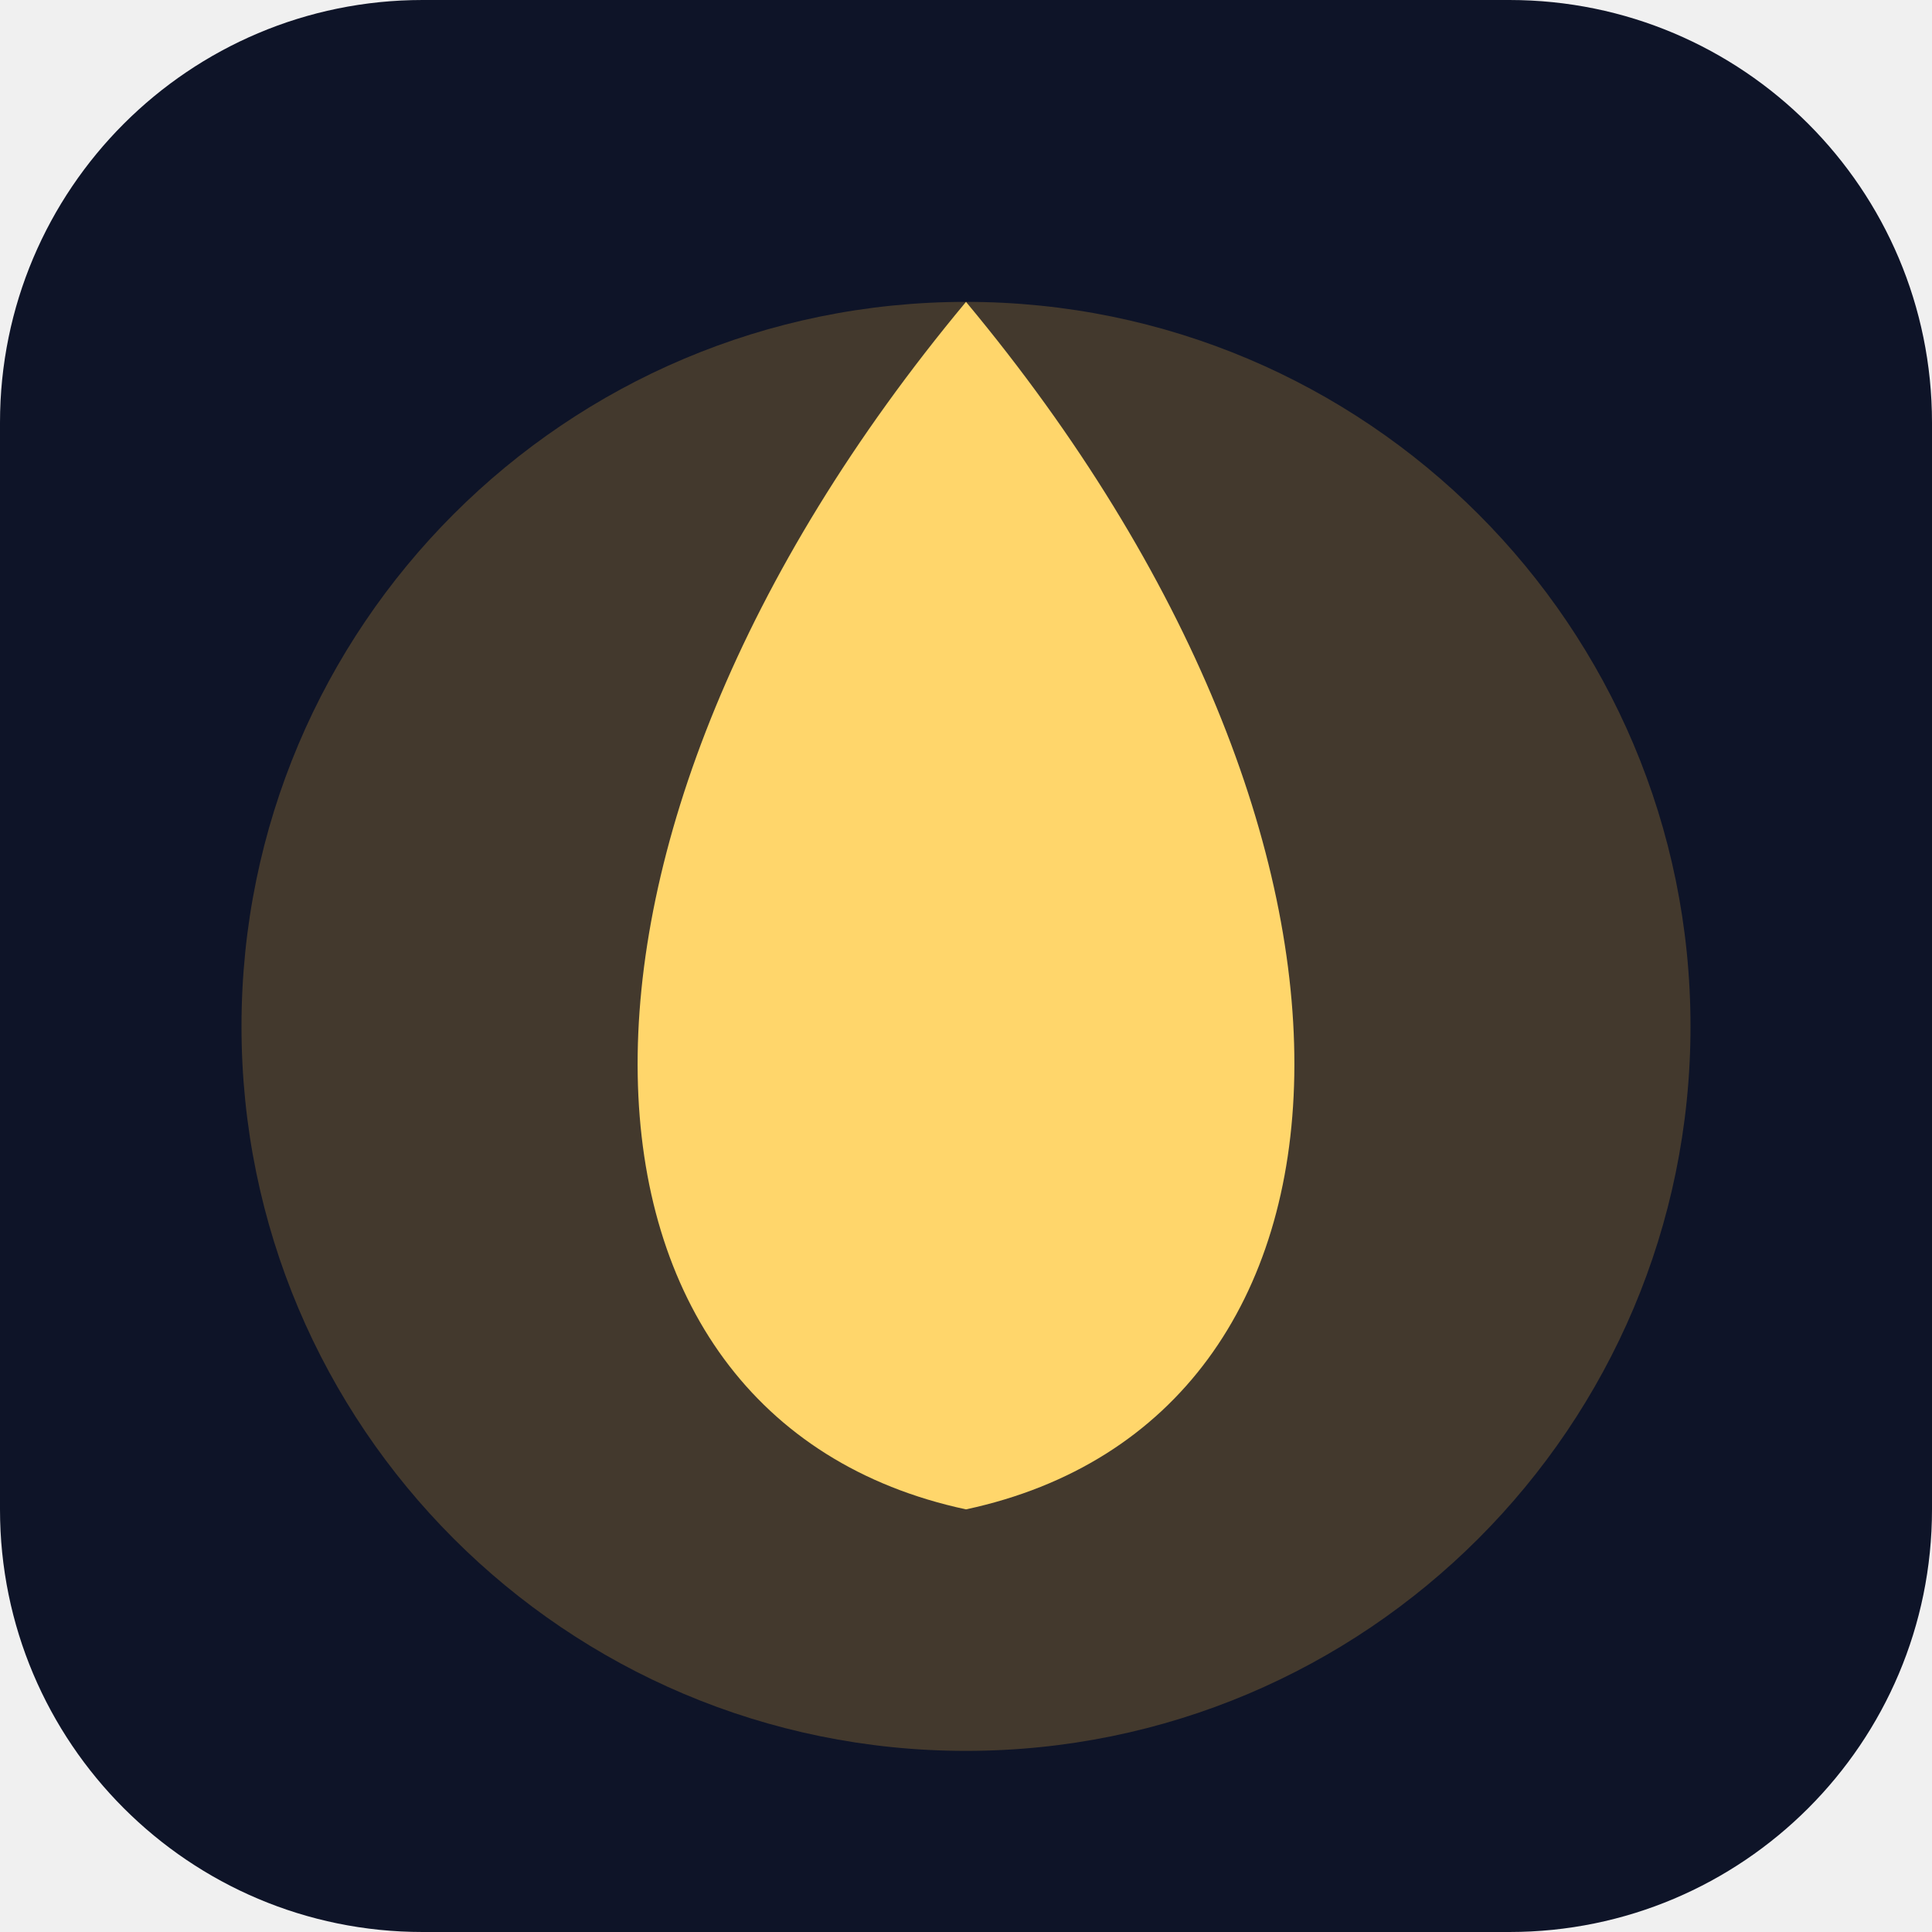
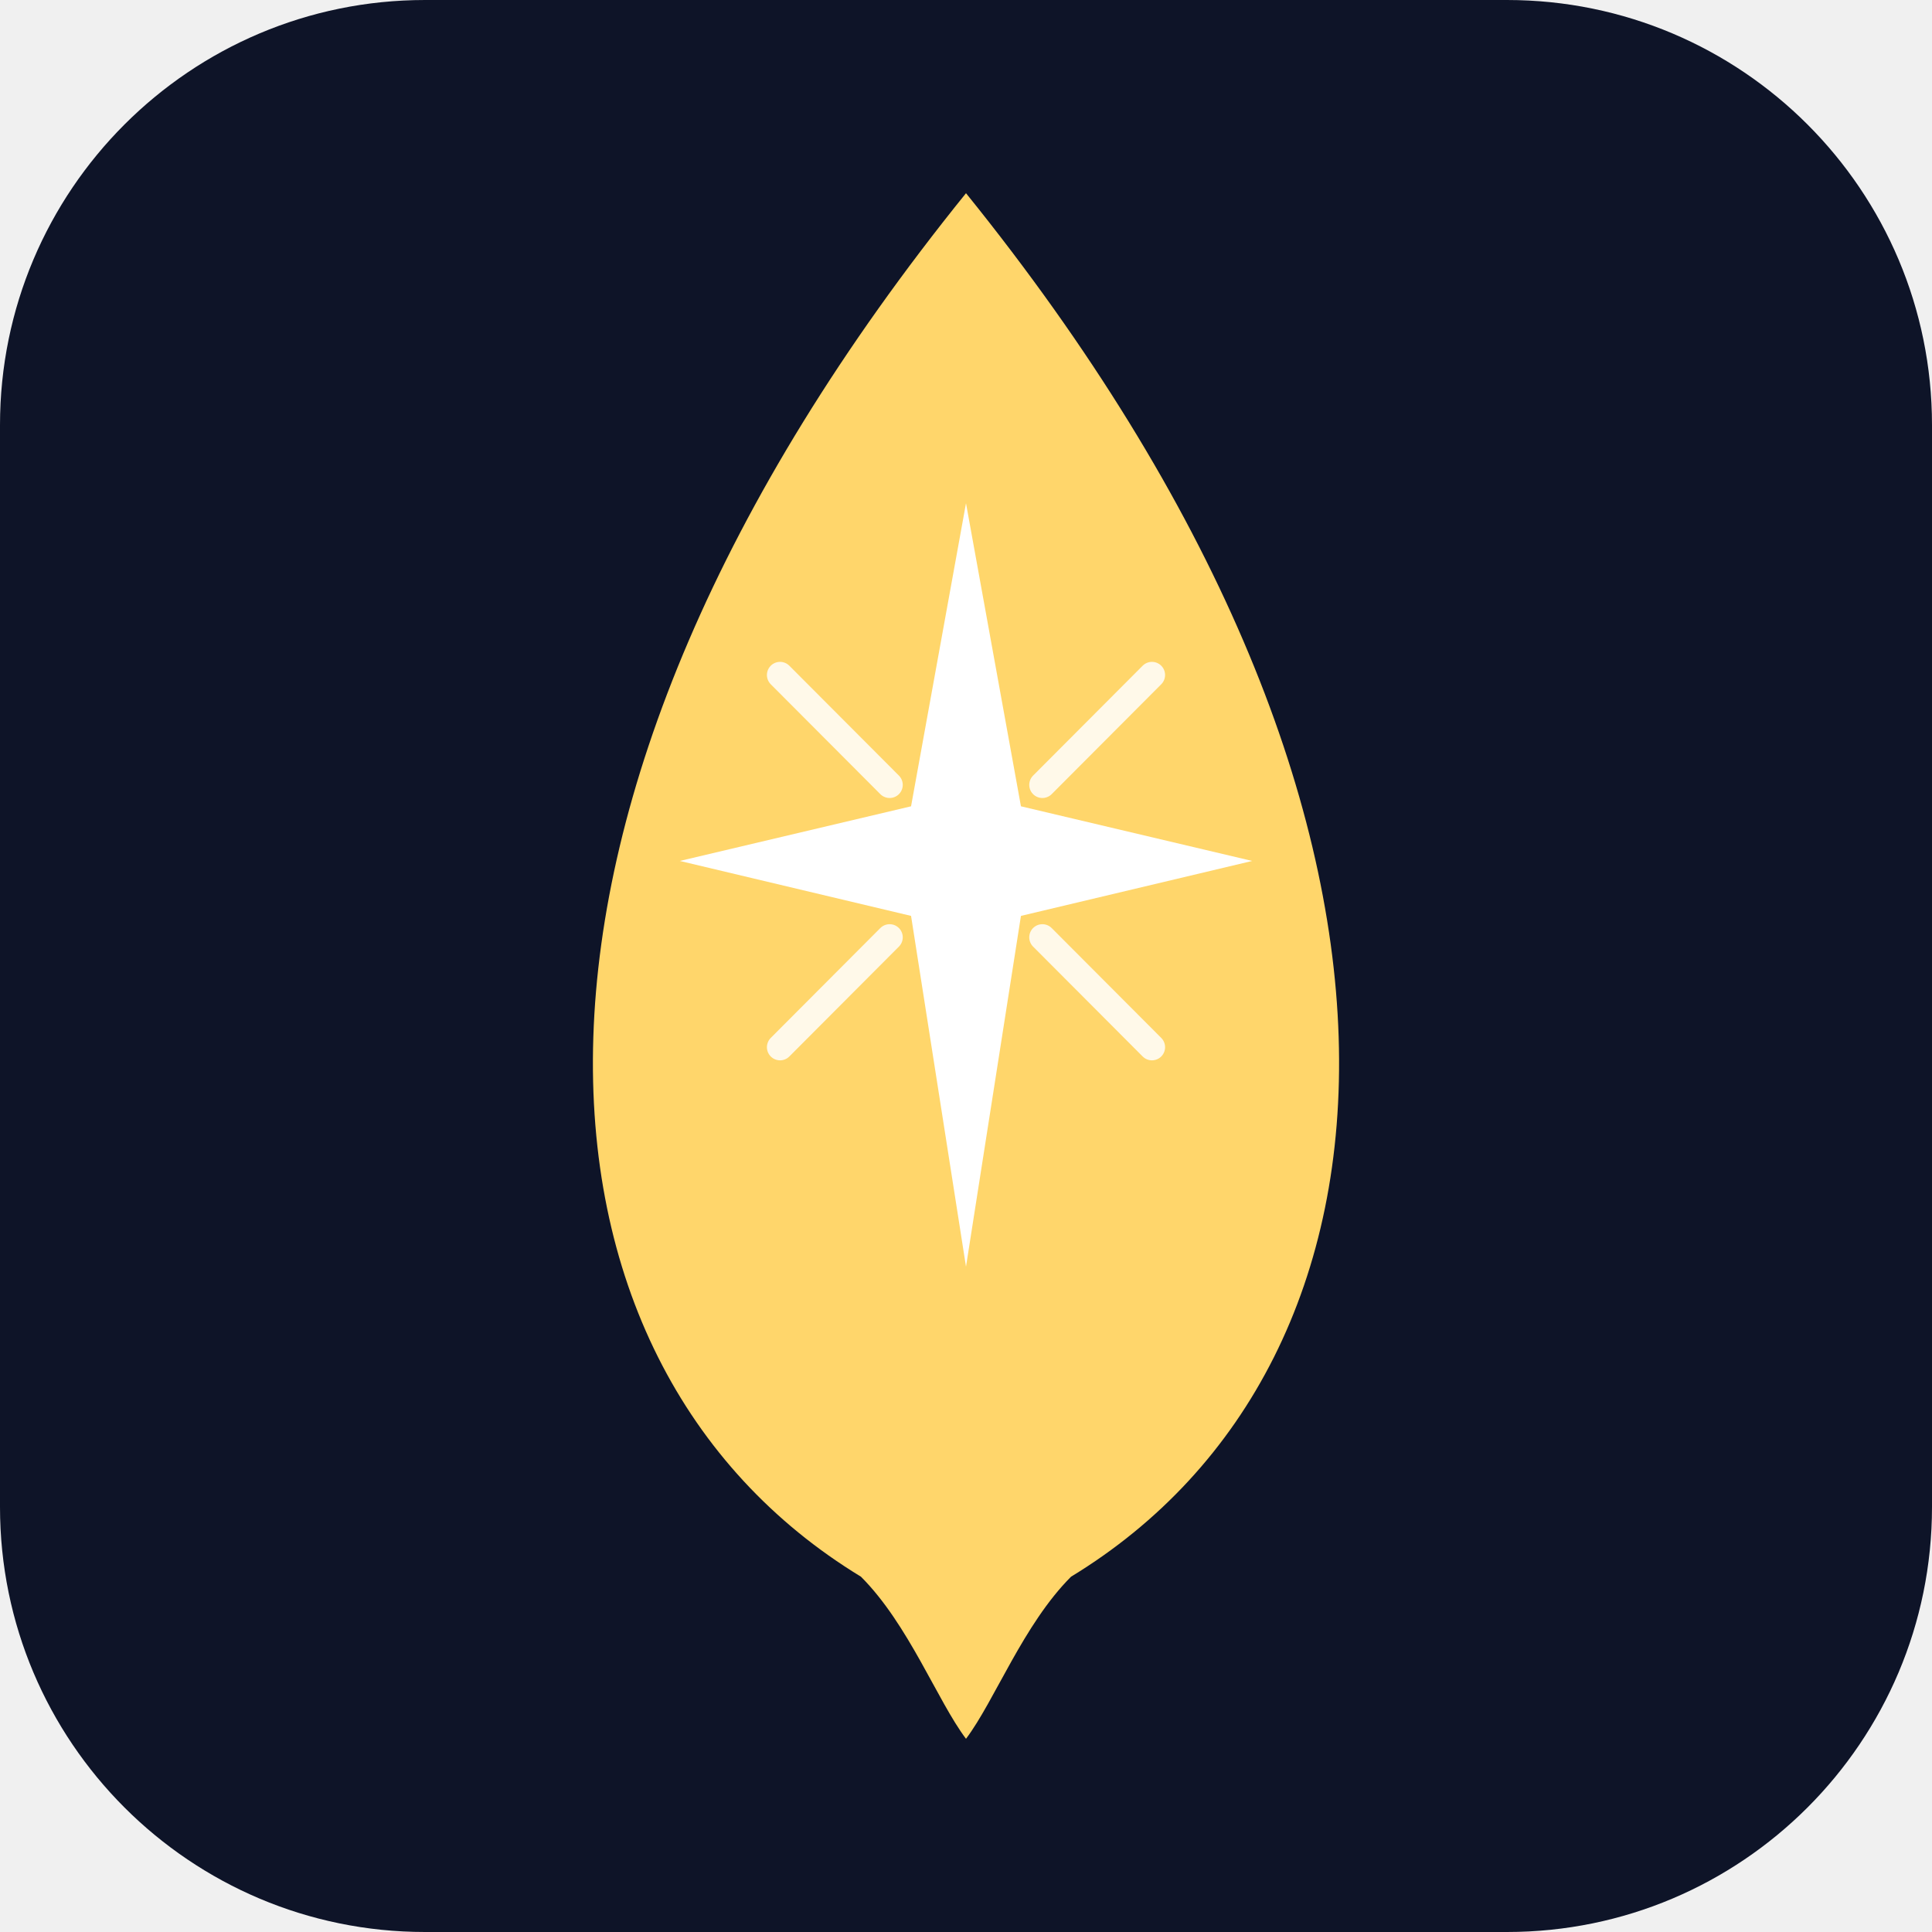
- <svg xmlns="http://www.w3.org/2000/svg" viewBox="0 0 64 64">
-   <rect width="64" height="64" rx="14" fill="#0E1428" />
-   <circle cx="32" cy="34" r="24" fill="#E3A83A" opacity=".25" />
-   <path fill="#FFD66B" d="M32,10 C47,28 46,47 32,50 C18,47 17,28 32,10Z" />
+ <svg xmlns="http://www.w3.org/2000/svg" width="64" height="64" viewBox="0 0 64 64">
+   <defs>
+     <radialGradient id="g">
+       <stop offset="0" stop-color="#FFD66B" stop-opacity=".45" />
+       <stop offset="1" stop-color="#E3A83A" stop-opacity="0" />
+     </radialGradient>
+   </defs>
+   <rect width="64" height="64" rx="14.08" fill="#0E1428" />
+   <path id="spark-core" fill="#FFD66B" d="M32.00,6.40 C48.59,26.94 47.17,45.12 35.48,52.23 C33.90,53.81 32.95,56.34 32.00,57.60 C31.05,56.34 30.10,53.81 28.52,52.23 C16.83,45.12 15.41,26.94 32.00,6.40Z" />
+   <path id="spark-star" fill="#FFFFFF" d="M32.00,16.67 L33.82,26.71 L41.48,28.52 L33.82,30.34 L32.00,41.96 L30.18,30.34 L22.52,28.52 L30.18,26.71Z" />
+   <path id="spark-rays" d="M34.53,31.05 L38.16,34.69 M34.53,26.00 L38.16,22.36 M29.47,31.05 L25.84,34.69 M29.47,26.00 L25.84,22.36" fill="none" stroke="#FFFFFF" stroke-width="0.87" stroke-linecap="round" opacity=".85" />
</svg>
